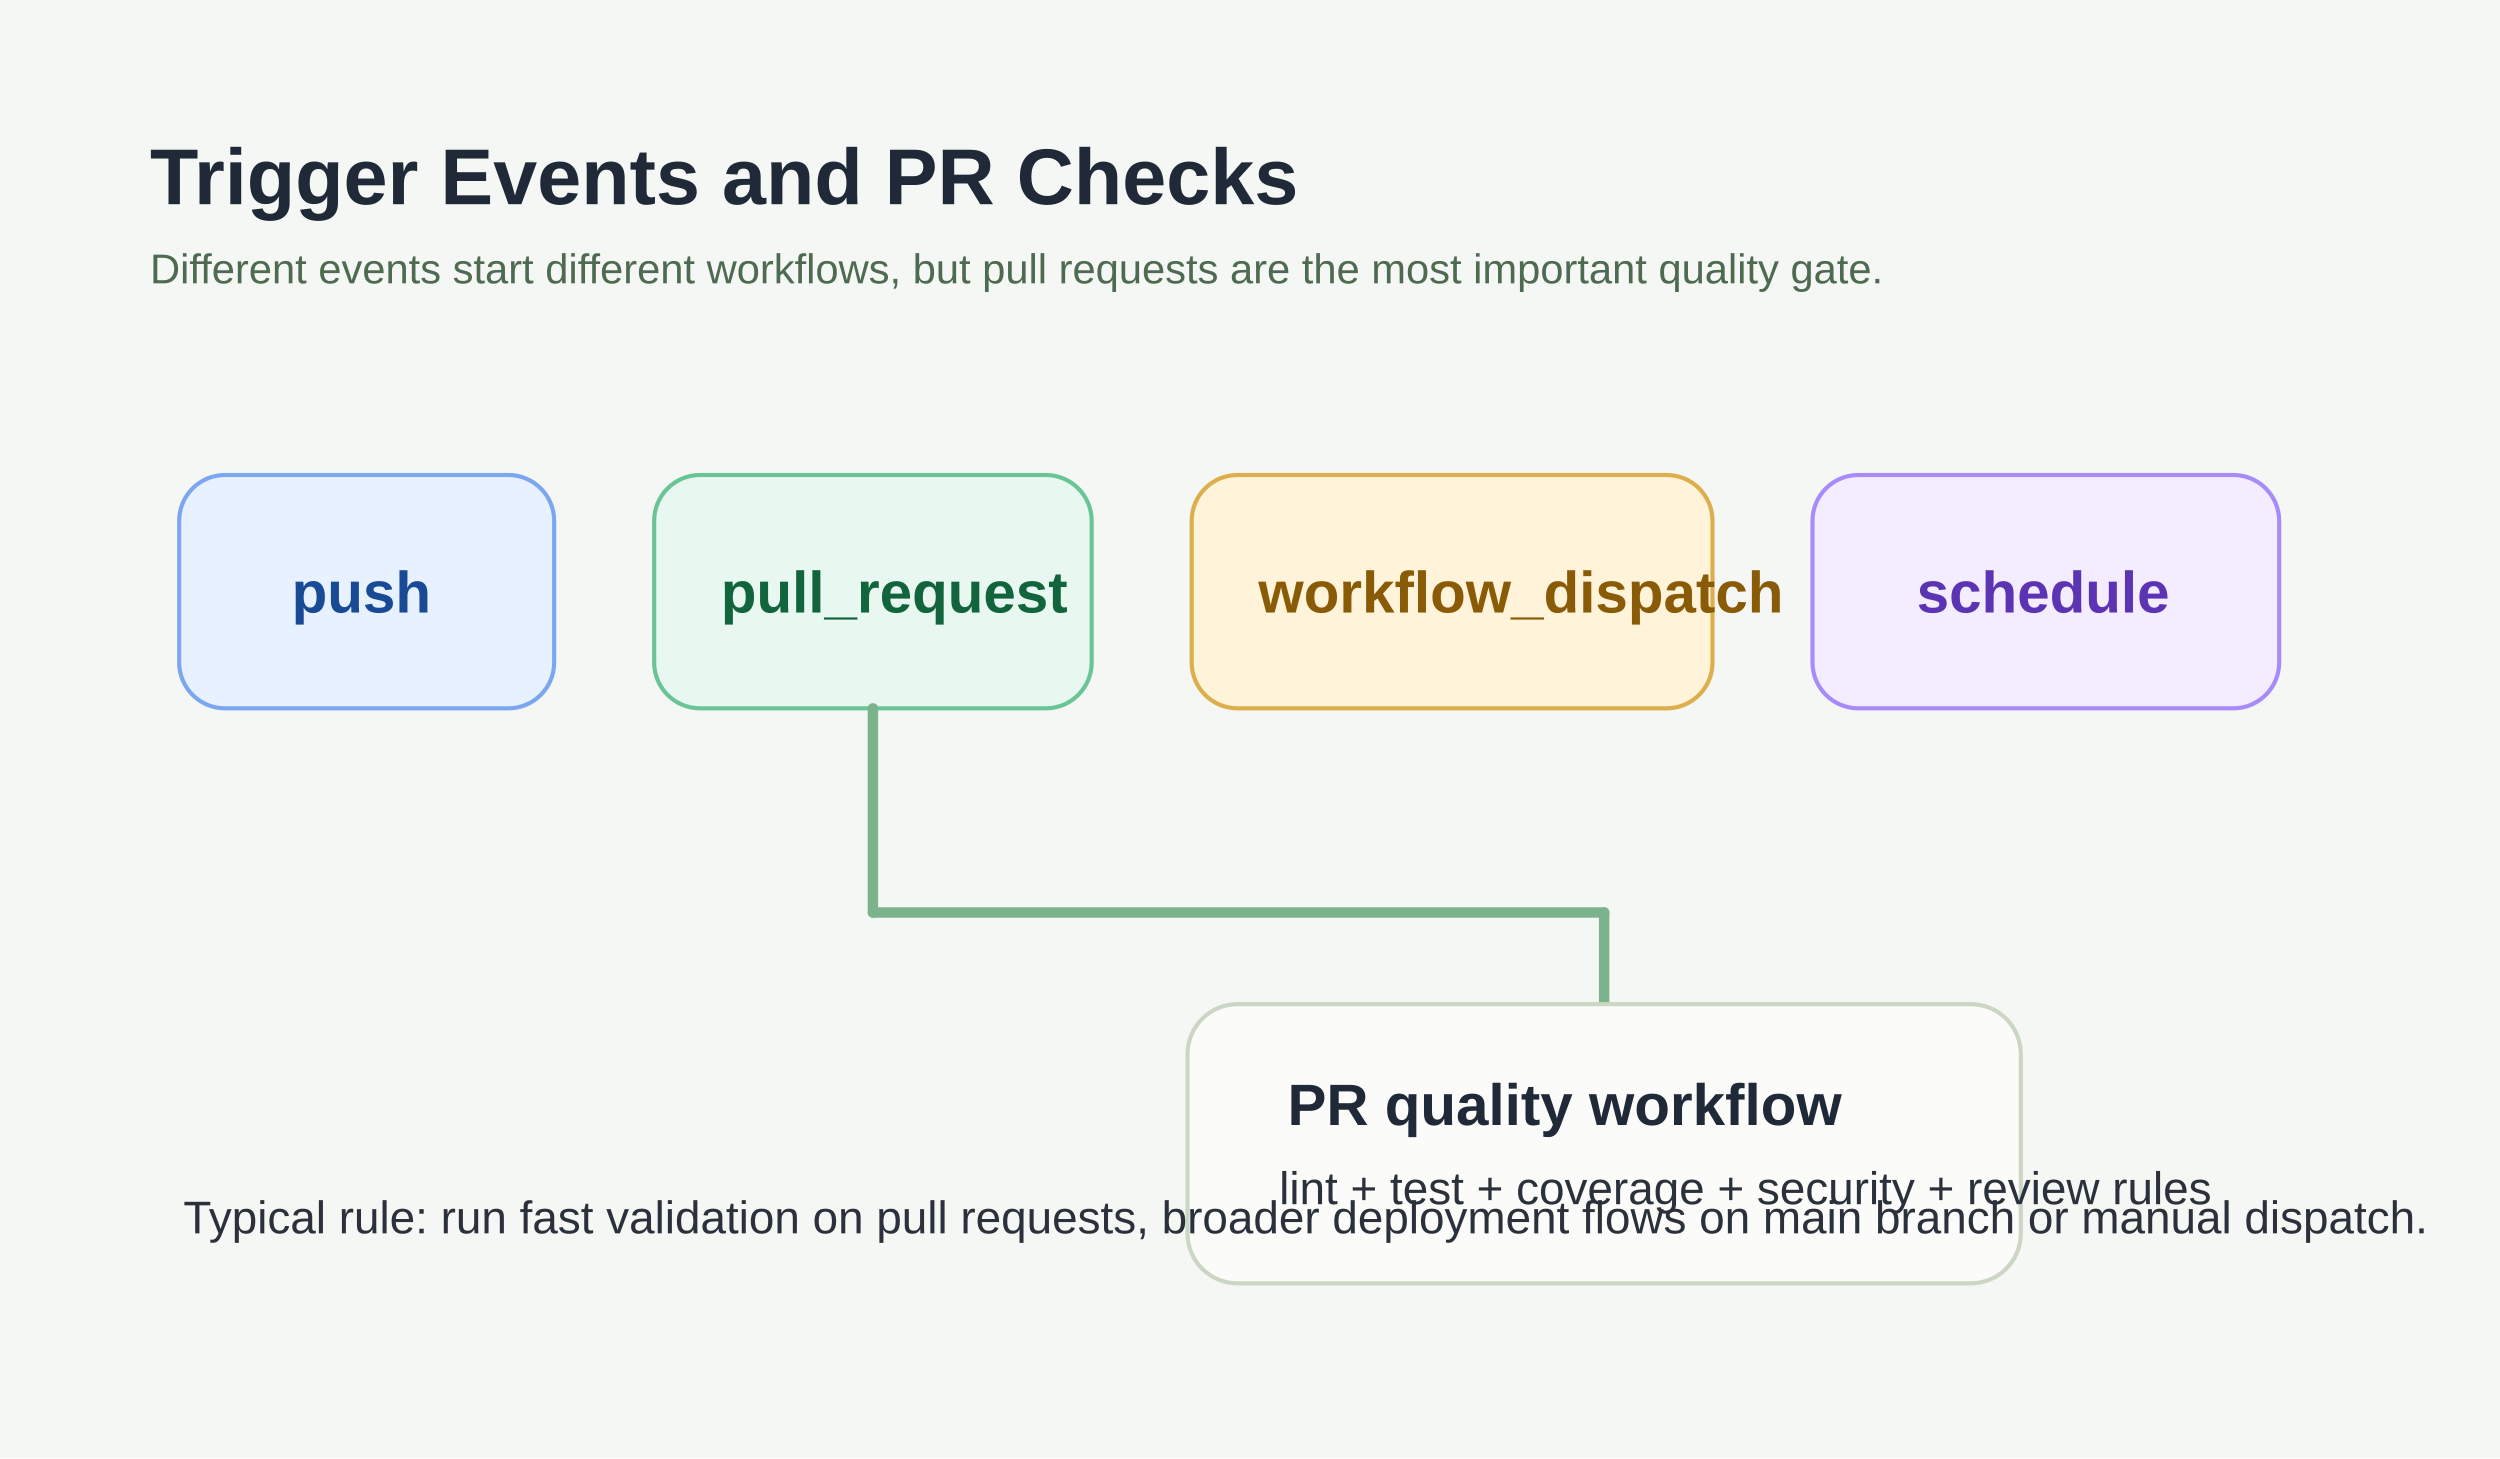
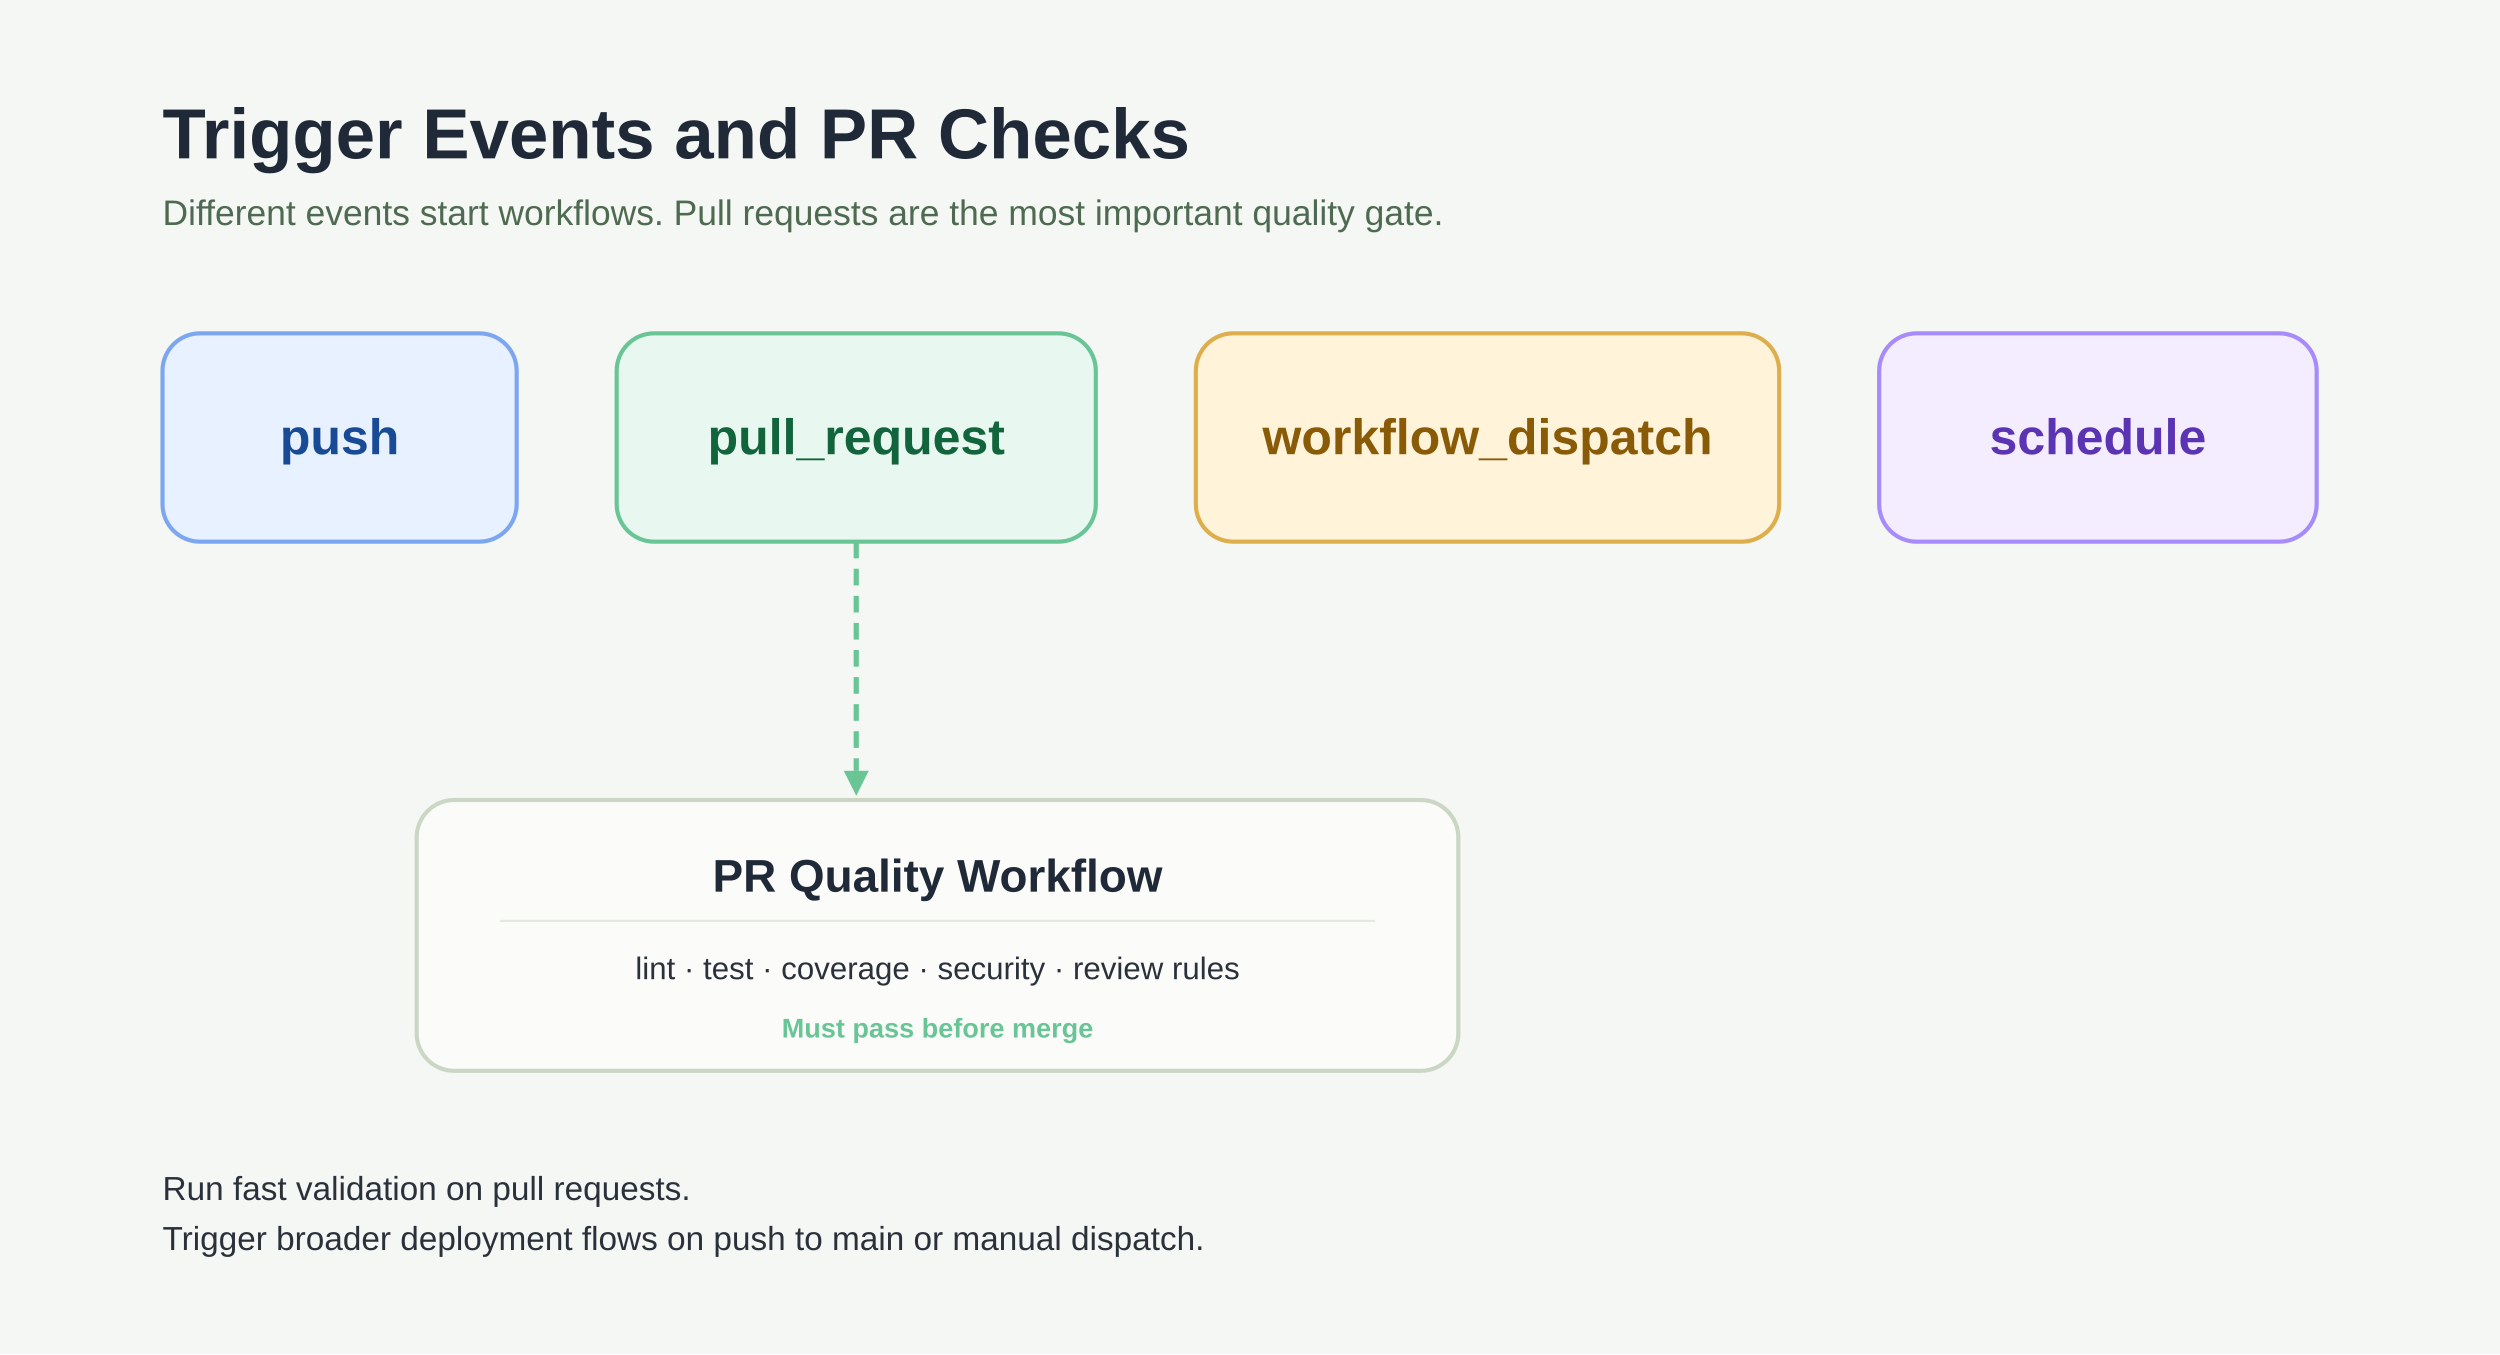
- <svg xmlns="http://www.w3.org/2000/svg" width="1200" height="700" viewBox="0 0 1200 700" fill="none">
-   <rect width="1200" height="700" fill="#F5F7F4" />
-   <text x="72" y="98" fill="#1F2937" font-size="38" font-family="Segoe UI, Arial, sans-serif" font-weight="700">Trigger Events and PR Checks</text>
-   <text x="72" y="136" fill="#4E6A50" font-size="20" font-family="Segoe UI, Arial, sans-serif">Different events start different workflows, but pull requests are the most important quality gate.</text>
-   <rect x="86" y="228" width="180" height="112" rx="22" fill="#E8F1FF" stroke="#7CA7F0" stroke-width="2" />
-   <text x="140" y="294" fill="#184A95" font-size="28" font-family="Segoe UI, Arial, sans-serif" font-weight="700">push</text>
-   <rect x="314" y="228" width="210" height="112" rx="22" fill="#E8F7F0" stroke="#69C596" stroke-width="2" />
-   <text x="346" y="294" fill="#11643B" font-size="28" font-family="Segoe UI, Arial, sans-serif" font-weight="700">pull_request</text>
-   <rect x="572" y="228" width="250" height="112" rx="22" fill="#FFF3D9" stroke="#DDAE4B" stroke-width="2" />
-   <text x="604" y="294" fill="#8A5B07" font-size="28" font-family="Segoe UI, Arial, sans-serif" font-weight="700">workflow_dispatch</text>
-   <rect x="870" y="228" width="224" height="112" rx="22" fill="#F4EDFF" stroke="#A78BFA" stroke-width="2" />
-   <text x="920" y="294" fill="#5B34B4" font-size="28" font-family="Segoe UI, Arial, sans-serif" font-weight="700">schedule</text>
-   <path d="M419 340V438" stroke="#7BB48C" stroke-width="5" stroke-linecap="round" />
-   <path d="M419 438H770" stroke="#7BB48C" stroke-width="5" stroke-linecap="round" />
-   <path d="M770 438V482" stroke="#7BB48C" stroke-width="5" stroke-linecap="round" />
-   <rect x="570" y="482" width="400" height="134" rx="24" fill="#FBFCFA" stroke="#CBD6C5" stroke-width="2" />
-   <text x="618" y="540" fill="#1F2937" font-size="28" font-family="Segoe UI, Arial, sans-serif" font-weight="700">PR quality workflow</text>
-   <text x="614" y="578" fill="#2B313B" font-size="22" font-family="Segoe UI, Arial, sans-serif">lint + test + coverage + security + review rules</text>
-   <text x="88" y="592" fill="#2B313B" font-size="22" font-family="Segoe UI, Arial, sans-serif">Typical rule: run fast validation on pull requests, broader deployment flows on main branch or manual dispatch.</text>
+ <svg xmlns="http://www.w3.org/2000/svg" width="1200" height="650" viewBox="0 0 1200 650" fill="none">
+   <rect width="1200" height="650" fill="#F5F7F4" />
+   <text x="78" y="76" fill="#1F2937" font-size="34" font-family="Segoe UI, Arial, sans-serif" font-weight="700">Trigger Events and PR Checks</text>
+   <text x="78" y="108" fill="#4E6A50" font-size="17" font-family="Segoe UI, Arial, sans-serif">Different events start workflows. Pull requests are the most important quality gate.</text>
+   <rect x="78" y="160" width="170" height="100" rx="18" fill="#E8F1FF" stroke="#7CA7F0" stroke-width="2" />
+   <text x="163" y="218" fill="#184A95" font-size="24" font-family="Segoe UI, Arial, sans-serif" font-weight="700" text-anchor="middle">push</text>
+   <rect x="296" y="160" width="230" height="100" rx="18" fill="#E8F7F0" stroke="#69C596" stroke-width="2" />
+   <text x="411" y="218" fill="#11643B" font-size="24" font-family="Segoe UI, Arial, sans-serif" font-weight="700" text-anchor="middle">pull_request</text>
+   <rect x="574" y="160" width="280" height="100" rx="18" fill="#FFF3D9" stroke="#DDAE4B" stroke-width="2" />
+   <text x="714" y="218" fill="#8A5B07" font-size="24" font-family="Segoe UI, Arial, sans-serif" font-weight="700" text-anchor="middle">workflow_dispatch</text>
+   <rect x="902" y="160" width="210" height="100" rx="18" fill="#F4EDFF" stroke="#A78BFA" stroke-width="2" />
+   <text x="1007" y="218" fill="#5B34B4" font-size="24" font-family="Segoe UI, Arial, sans-serif" font-weight="700" text-anchor="middle">schedule</text>
+   <line x1="411" y1="260" x2="411" y2="370" stroke="#69C596" stroke-width="2.5" stroke-dasharray="8,5" />
+   <polygon points="405,370 411,382 417,370" fill="#69C596" />
+   <rect x="200" y="384" width="500" height="130" rx="18" fill="#FBFCFA" stroke="#CBD6C5" stroke-width="2" />
+   <text x="450" y="428" fill="#1F2937" font-size="22" font-family="Segoe UI, Arial, sans-serif" font-weight="700" text-anchor="middle">PR Quality Workflow</text>
+   <line x1="240" y1="442" x2="660" y2="442" stroke="#CBD6C5" stroke-width="1" stroke-opacity="0.5" />
+   <text x="450" y="470" fill="#2B313B" font-size="15" font-family="Segoe UI, Arial, sans-serif" text-anchor="middle">lint · test · coverage · security · review rules</text>
+   <text x="450" y="498" fill="#69C596" font-size="13" font-family="Segoe UI, Arial, sans-serif" font-weight="600" text-anchor="middle">Must pass before merge</text>
+   <text x="78" y="576" fill="#2B313B" font-size="16" font-family="Segoe UI, Arial, sans-serif">Run fast validation on pull requests.</text>
+   <text x="78" y="600" fill="#2B313B" font-size="16" font-family="Segoe UI, Arial, sans-serif">Trigger broader deployment flows on push to main or manual dispatch.</text>
</svg>
